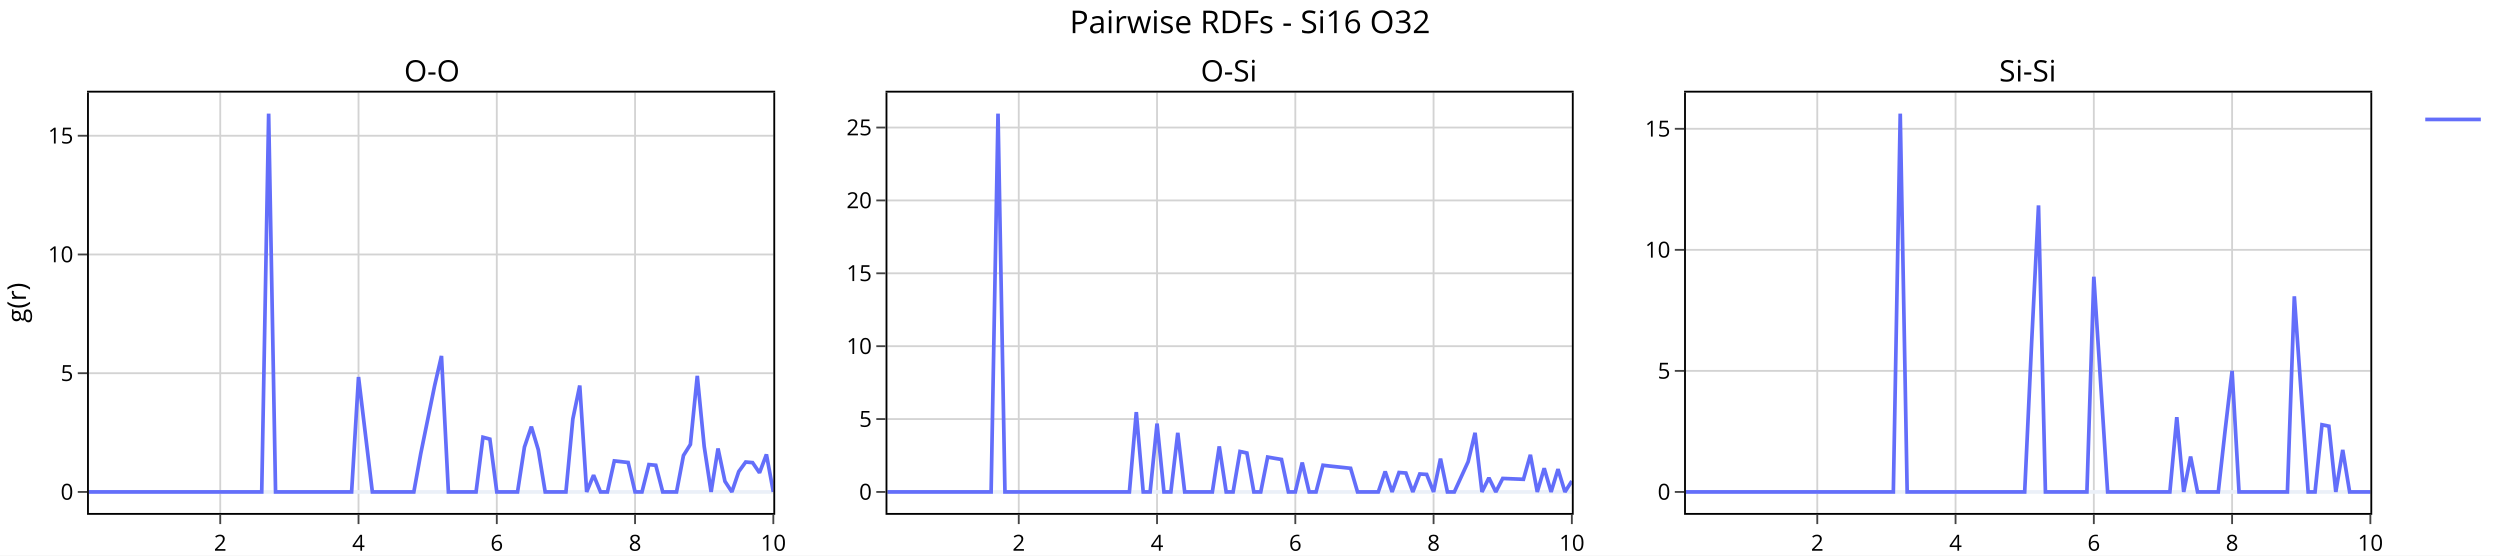
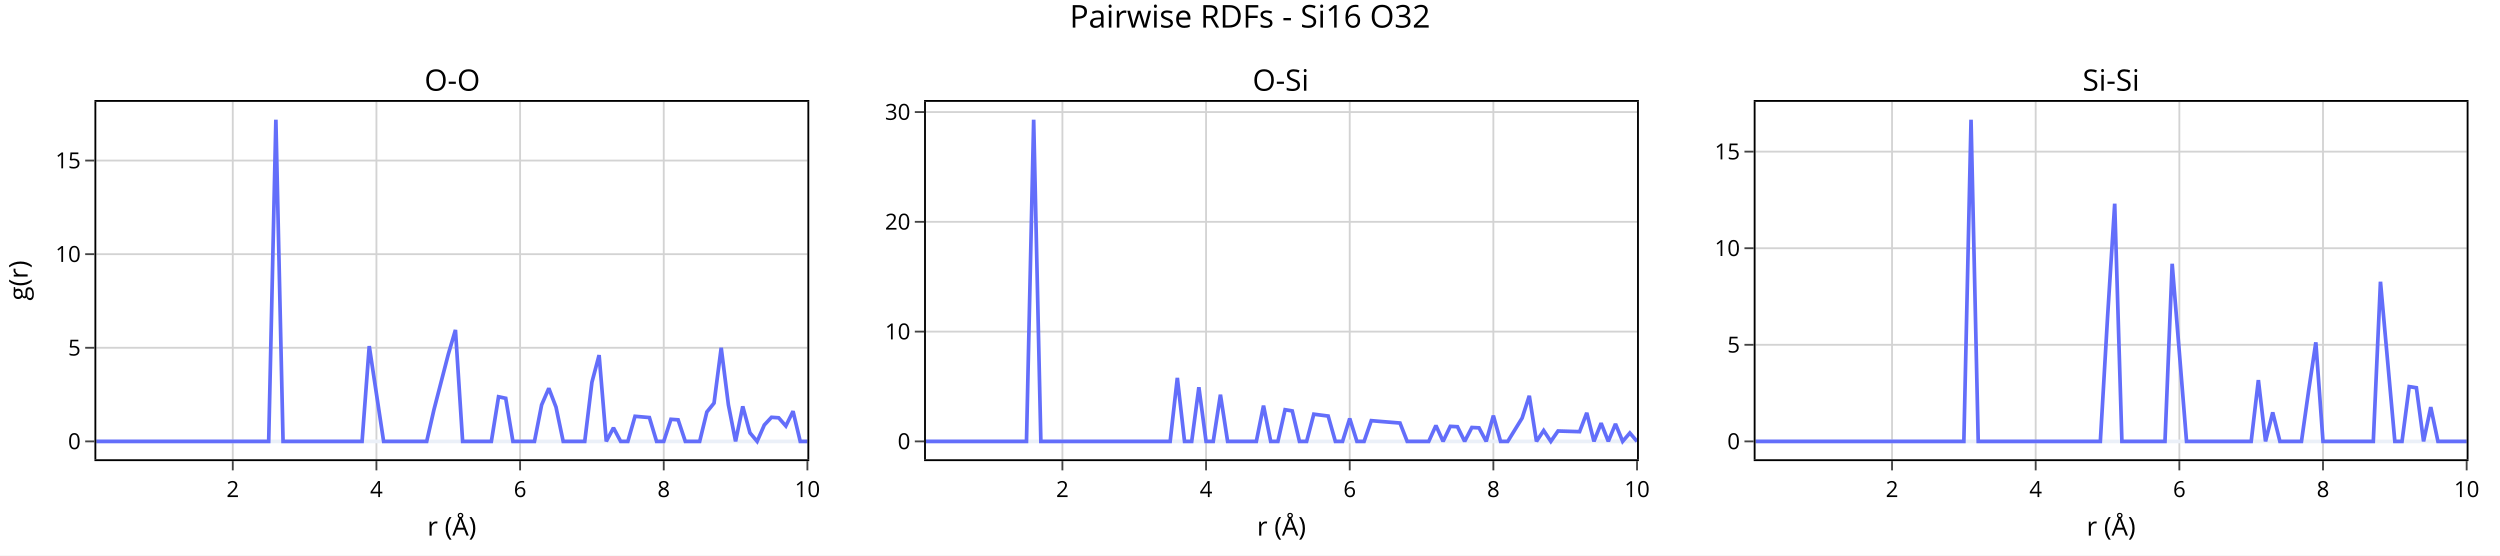
- <svg xmlns="http://www.w3.org/2000/svg" width="1350" height="300" class="main-svg">
-   <path d="M0 0h1350v300H0z" style="fill:#fff;fill-opacity:1" />
-   <defs>
-     <clipPath id="a" class="plotclip">
-       <path d="M0 0h369.6v227H0z" />
-     </clipPath>
-     <clipPath id="b" class="plotclip">
-       <path d="M0 0h369.6v227H0z" />
-     </clipPath>
-     <clipPath id="c" class="plotclip">
-       <path d="M0 0h369.6v227H0z" />
-     </clipPath>
+ <svg xmlns="http://www.w3.org/2000/svg" class="main-svg" width="1350" height="300" style="" viewBox="0 0 1350 300">
+   <rect x="0" y="0" width="1350" height="300" style="fill: rgb(255, 255, 255); fill-opacity: 1;" />
+   <defs id="defs-f9d838">
+     <g class="clips">
+       <clipPath id="clipf9d838xyplot" class="plotclip">
+         <rect width="384" height="193" />
+       </clipPath>
+       <clipPath id="clipf9d838x2y2plot" class="plotclip">
+         <rect width="384" height="193" />
+       </clipPath>
+       <clipPath id="clipf9d838x3y3plot" class="plotclip">
+         <rect width="384" height="193" />
+       </clipPath>
+       <clipPath class="axesclip" id="clipf9d838x">
+         <rect x="52" y="0" width="384" height="300" />
+       </clipPath>
+       <clipPath class="axesclip" id="clipf9d838y">
+         <rect x="0" y="55" width="1350" height="193" />
+       </clipPath>
+       <clipPath class="axesclip" id="clipf9d838xy">
+         <rect x="52" y="55" width="384" height="193" />
+       </clipPath>
+       <clipPath class="axesclip" id="clipf9d838y2">
+         <rect x="0" y="55" width="1350" height="193" />
+       </clipPath>
+       <clipPath class="axesclip" id="clipf9d838xy2">
+         <rect x="52" y="55" width="384" height="193" />
+       </clipPath>
+       <clipPath class="axesclip" id="clipf9d838y3">
+         <rect x="0" y="55" width="1350" height="193" />
+       </clipPath>
+       <clipPath class="axesclip" id="clipf9d838xy3">
+         <rect x="52" y="55" width="384" height="193" />
+       </clipPath>
+       <clipPath class="axesclip" id="clipf9d838x2">
+         <rect x="500" y="0" width="384" height="300" />
+       </clipPath>
+       <clipPath class="axesclip" id="clipf9d838x2y">
+         <rect x="500" y="55" width="384" height="193" />
+       </clipPath>
+       <clipPath class="axesclip" id="clipf9d838x2y2">
+         <rect x="500" y="55" width="384" height="193" />
+       </clipPath>
+       <clipPath class="axesclip" id="clipf9d838x2y3">
+         <rect x="500" y="55" width="384" height="193" />
+       </clipPath>
+       <clipPath class="axesclip" id="clipf9d838x3">
+         <rect x="948" y="0" width="384" height="300" />
+       </clipPath>
+       <clipPath class="axesclip" id="clipf9d838x3y">
+         <rect x="948" y="55" width="384" height="193" />
+       </clipPath>
+       <clipPath class="axesclip" id="clipf9d838x3y2">
+         <rect x="948" y="55" width="384" height="193" />
+       </clipPath>
+       <clipPath class="axesclip" id="clipf9d838x3y3">
+         <rect x="948" y="55" width="384" height="193" />
+       </clipPath>
+     </g>
+     <g class="gradients" />
+     <g class="patterns" />
  </defs>
+   <g class="bglayer" />
+   <g class="layer-below">
+     <g class="imagelayer" />
+     <g class="shapelayer" />
+   </g>
  <g class="cartesianlayer">
    <g class="subplot xy">
+       <g class="layer-subplot">
+         <g class="shapelayer" />
+         <g class="imagelayer" />
+       </g>
+       <g class="minor-gridlayer">
+         <g class="x" />
+         <g class="y" />
+       </g>
      <g class="gridlayer">
        <g class="x">
-           <path d="M0 50v227" class="xgrid crisp" style="stroke:#d3d3d3;stroke-opacity:1;stroke-width:1px" transform="translate(118.93)" />
-           <path d="M0 50v227" class="xgrid crisp" style="stroke:#d3d3d3;stroke-opacity:1;stroke-width:1px" transform="translate(193.6)" />
-           <path d="M0 50v227" class="xgrid crisp" style="stroke:#d3d3d3;stroke-opacity:1;stroke-width:1px" transform="translate(268.27)" />
-           <path d="M0 50v227" class="xgrid crisp" style="stroke:#d3d3d3;stroke-opacity:1;stroke-width:1px" transform="translate(342.93)" />
+           <path class="xgrid crisp" transform="translate(125.7,0)" d="M0,55v193" style="stroke: rgb(211, 211, 211); stroke-opacity: 1; stroke-width: 1px;" />
+           <path class="xgrid crisp" transform="translate(203.27,0)" d="M0,55v193" style="stroke: rgb(211, 211, 211); stroke-opacity: 1; stroke-width: 1px;" />
+           <path class="xgrid crisp" transform="translate(280.85,0)" d="M0,55v193" style="stroke: rgb(211, 211, 211); stroke-opacity: 1; stroke-width: 1px;" />
+           <path class="xgrid crisp" transform="translate(358.42,0)" d="M0,55v193" style="stroke: rgb(211, 211, 211); stroke-opacity: 1; stroke-width: 1px;" />
        </g>
        <g class="y">
-           <path d="M48 0h369.6" class="ygrid crisp" style="stroke:#d3d3d3;stroke-opacity:1;stroke-width:1px" transform="translate(0 201.53)" />
-           <path d="M48 0h369.6" class="ygrid crisp" style="stroke:#d3d3d3;stroke-opacity:1;stroke-width:1px" transform="translate(0 137.42)" />
-           <path d="M48 0h369.6" class="ygrid crisp" style="stroke:#d3d3d3;stroke-opacity:1;stroke-width:1px" transform="translate(0 73.3)" />
+           <path class="ygrid crisp" transform="translate(0,187.8)" d="M52,0h384" style="stroke: rgb(211, 211, 211); stroke-opacity: 1; stroke-width: 1px;" />
+           <path class="ygrid crisp" transform="translate(0,137.25)" d="M52,0h384" style="stroke: rgb(211, 211, 211); stroke-opacity: 1; stroke-width: 1px;" />
+           <path class="ygrid crisp" transform="translate(0,86.7)" d="M52,0h384" style="stroke: rgb(211, 211, 211); stroke-opacity: 1; stroke-width: 1px;" />
        </g>
      </g>
      <g class="zerolinelayer">
-         <path d="M48 0h369.6" class="yzl zl crisp" style="stroke:#ebf0f8;stroke-opacity:1;stroke-width:2px" transform="translate(0 265.65)" />
-       </g>
+         <path class="yzl zl crisp" transform="translate(0,238.35)" d="M52,0h384" style="stroke: rgb(235, 240, 248); stroke-opacity: 1; stroke-width: 2px;" />
+       </g>
+       <g class="layer-between">
+         <g class="shapelayer" />
+         <g class="imagelayer" />
+       </g>
+       <path class="xlines-below" />
+       <path class="ylines-below" />
+       <g class="overlines-below" />
+       <g class="xaxislayer-below" />
+       <g class="yaxislayer-below" />
+       <g class="overaxes-below" />
      <g class="overplot">
-         <g class="xy" clip-path="url(#a)" transform="translate(48 50)">
+         <g class="xy" transform="translate(52,55)" clip-path="url(#clipf9d838xyplot)">
          <g class="scatterlayer mlayer">
-             <g class="trace scatter tracead5030" style="stroke-miterlimit:2;opacity:1">
+             <g class="trace scatter trace94215c" style="stroke-miterlimit: 2; opacity: 1;">
+               <g class="fills" />
+               <g class="errorbars" />
              <g class="lines">
-                 <path d="M0 215.65h93.33l3.74-204.3 3.73 204.3h41.07l3.73-62.06 7.47 62.06h22.4l3.73-20.68 7.47-36.58 3.73-16.18 3.73 73.44h14.94l3.73-29.52 3.73 1 3.74 28.52h11.2l3.73-24.24 3.73-11.01 3.74 12.46 3.73 22.79h11.2l3.73-39.39 3.74-18.07 3.73 57.46 3.73-9.07 3.74 9.07H280l3.73-16.75 7.47.84 3.73 15.91h3.74l3.73-14.77 3.73.36 3.74 14.41h7.46l3.74-19.68 3.73-5.96 3.73-37.04 3.74 38.16 3.73 24.52 3.73-23.46 3.74 17.72 3.73 5.74 3.73-11 3.74-5.16 3.73.33 3.73 5.49 3.74-9.92 3.73 20.26" class="js-line" style="vector-effect:none;fill:none;stroke:#636efa;stroke-opacity:1;stroke-width:2px;opacity:1" />
+                 <path class="js-line" d="M0,183.35L93.09,183.35L96.97,9.65L100.85,183.35L104.73,183.35L143.52,183.35L147.39,131.88L155.15,183.35L159.03,183.35L178.42,183.35L182.3,166.36L190.06,136.38L193.94,123.16L197.82,183.35L201.7,183.35L213.33,183.35L217.21,159.26L221.09,160.08L224.97,183.35L236.61,183.35L240.48,163.63L244.36,154.68L248.24,164.82L252.12,183.35L256,183.35L263.76,183.35L267.64,151.4L271.52,136.76L275.39,183.35L279.27,176.01L283.15,183.35L287.03,183.35L290.91,169.8L298.67,170.48L302.55,183.35L306.42,183.35L310.3,171.42L314.18,171.71L318.06,183.35L325.82,183.35L329.7,167.47L333.58,162.67L337.45,132.81L341.33,163.58L345.21,183.35L349.09,164.44L352.97,178.73L356.85,183.35L360.73,174.49L364.61,170.34L368.48,170.61L372.36,175.03L376.24,167.05L380.12,183.35L384,183.35" style="vector-effect: none; fill: none; stroke: rgb(99, 110, 250); stroke-opacity: 1; stroke-width: 2px; opacity: 1;" />
              </g>
+               <g class="points" />
+               <g class="text" />
            </g>
          </g>
        </g>
      </g>
-       <path d="M47 277.5h371.6M47 49.5h371.6" class="xlines-above crisp" style="fill:none;stroke-width:1px;stroke:#000;stroke-opacity:1" />
-       <path d="M47.5 50v227M418.1 50v227" class="ylines-above crisp" style="fill:none;stroke-width:1px;stroke:#000;stroke-opacity:1" />
+       <path class="xlines-above crisp" d="M51,248.5H437M51,54.5H437" style="fill: none; stroke-width: 1px; stroke: rgb(0, 0, 0); stroke-opacity: 1;" />
+       <path class="ylines-above crisp" d="M51.5,55V248M436.5,55V248" style="fill: none; stroke-width: 1px; stroke: rgb(0, 0, 0); stroke-opacity: 1;" />
+       <g class="overlines-above" />
      <g class="xaxislayer-above">
-         <path d="M0 278v5" class="xtick ticks crisp" style="stroke:#444;stroke-opacity:1;stroke-width:1px" transform="translate(118.93)" />
-         <path d="M0 278v5" class="xtick ticks crisp" style="stroke:#444;stroke-opacity:1;stroke-width:1px" transform="translate(193.6)" />
-         <path d="M0 278v5" class="xtick ticks crisp" style="stroke:#444;stroke-opacity:1;stroke-width:1px" transform="translate(268.27)" />
-         <path d="M0 278v5" class="xtick ticks crisp" style="stroke:#444;stroke-opacity:1;stroke-width:1px" transform="translate(342.93)" />
-         <path d="M0 278v5" class="xtick ticks crisp" style="stroke:#444;stroke-opacity:1;stroke-width:1px" transform="translate(417.6)" />
-         <text y="297.4" class="xtick" style="font-family:&quot;Open Sans&quot;,verdana,arial,sans-serif;font-size:12px;fill:#000;fill-opacity:1;white-space:pre;opacity:1" text-anchor="middle" transform="translate(118.93)">2</text>
-         <text y="297.4" class="xtick" style="font-family:&quot;Open Sans&quot;,verdana,arial,sans-serif;font-size:12px;fill:#000;fill-opacity:1;white-space:pre;opacity:1" text-anchor="middle" transform="translate(193.6)">4</text>
-         <text y="297.4" class="xtick" style="font-family:&quot;Open Sans&quot;,verdana,arial,sans-serif;font-size:12px;fill:#000;fill-opacity:1;white-space:pre;opacity:1" text-anchor="middle" transform="translate(268.27)">6</text>
-         <text y="297.4" class="xtick" style="font-family:&quot;Open Sans&quot;,verdana,arial,sans-serif;font-size:12px;fill:#000;fill-opacity:1;white-space:pre;opacity:1" text-anchor="middle" transform="translate(342.93)">8</text>
-         <text y="297.4" class="xtick" style="font-family:&quot;Open Sans&quot;,verdana,arial,sans-serif;font-size:12px;fill:#000;fill-opacity:1;white-space:pre;opacity:1" text-anchor="middle" transform="translate(417.6)">10</text>
+         <path class="xtick ticks crisp" d="M0,249v5" transform="translate(125.7,0)" style="stroke: rgb(68, 68, 68); stroke-opacity: 1; stroke-width: 1px;" />
+         <path class="xtick ticks crisp" d="M0,249v5" transform="translate(203.27,0)" style="stroke: rgb(68, 68, 68); stroke-opacity: 1; stroke-width: 1px;" />
+         <path class="xtick ticks crisp" d="M0,249v5" transform="translate(280.85,0)" style="stroke: rgb(68, 68, 68); stroke-opacity: 1; stroke-width: 1px;" />
+         <path class="xtick ticks crisp" d="M0,249v5" transform="translate(358.42,0)" style="stroke: rgb(68, 68, 68); stroke-opacity: 1; stroke-width: 1px;" />
+         <path class="xtick ticks crisp" d="M0,249v5" transform="translate(436,0)" style="stroke: rgb(68, 68, 68); stroke-opacity: 1; stroke-width: 1px;" />
+         <g class="xtick">
+           <text text-anchor="middle" x="0" y="268.4" transform="translate(125.7,0)" style="font-family: 'Open Sans', verdana, arial, sans-serif; font-size: 12px; fill: rgb(0, 0, 0); fill-opacity: 1; white-space: pre; opacity: 1;">2</text>
+         </g>
+         <g class="xtick">
+           <text text-anchor="middle" x="0" y="268.4" style="font-family: 'Open Sans', verdana, arial, sans-serif; font-size: 12px; fill: rgb(0, 0, 0); fill-opacity: 1; white-space: pre; opacity: 1;" transform="translate(203.27,0)">4</text>
+         </g>
+         <g class="xtick">
+           <text text-anchor="middle" x="0" y="268.4" style="font-family: 'Open Sans', verdana, arial, sans-serif; font-size: 12px; fill: rgb(0, 0, 0); fill-opacity: 1; white-space: pre; opacity: 1;" transform="translate(280.85,0)">6</text>
+         </g>
+         <g class="xtick">
+           <text text-anchor="middle" x="0" y="268.4" style="font-family: 'Open Sans', verdana, arial, sans-serif; font-size: 12px; fill: rgb(0, 0, 0); fill-opacity: 1; white-space: pre; opacity: 1;" transform="translate(358.42,0)">8</text>
+         </g>
+         <g class="xtick">
+           <text text-anchor="middle" x="0" y="268.4" style="font-family: 'Open Sans', verdana, arial, sans-serif; font-size: 12px; fill: rgb(0, 0, 0); fill-opacity: 1; white-space: pre; opacity: 1;" transform="translate(436,0)">10</text>
+         </g>
      </g>
      <g class="yaxislayer-above">
-         <path d="M47 0h-5" class="ytick ticks crisp" style="stroke:#444;stroke-opacity:1;stroke-width:1px" transform="translate(0 265.65)" />
-         <path d="M47 0h-5" class="ytick ticks crisp" style="stroke:#444;stroke-opacity:1;stroke-width:1px" transform="translate(0 201.53)" />
-         <path d="M47 0h-5" class="ytick ticks crisp" style="stroke:#444;stroke-opacity:1;stroke-width:1px" transform="translate(0 137.42)" />
-         <path d="M47 0h-5" class="ytick ticks crisp" style="stroke:#444;stroke-opacity:1;stroke-width:1px" transform="translate(0 73.3)" />
-         <text x="39.6" y="4.2" class="ytick" style="font-family:&quot;Open Sans&quot;,verdana,arial,sans-serif;font-size:12px;fill:#000;fill-opacity:1;white-space:pre;opacity:1" text-anchor="end" transform="translate(0 265.65)">0</text>
-         <text x="39.6" y="4.2" class="ytick" style="font-family:&quot;Open Sans&quot;,verdana,arial,sans-serif;font-size:12px;fill:#000;fill-opacity:1;white-space:pre;opacity:1" text-anchor="end" transform="translate(0 201.53)">5</text>
-         <text x="39.6" y="4.2" class="ytick" style="font-family:&quot;Open Sans&quot;,verdana,arial,sans-serif;font-size:12px;fill:#000;fill-opacity:1;white-space:pre;opacity:1" text-anchor="end" transform="translate(0 137.42)">10</text>
-         <text x="39.6" y="4.2" class="ytick" style="font-family:&quot;Open Sans&quot;,verdana,arial,sans-serif;font-size:12px;fill:#000;fill-opacity:1;white-space:pre;opacity:1" text-anchor="end" transform="translate(0 73.3)">15</text>
-       </g>
+         <path class="ytick ticks crisp" d="M51,0h-5" transform="translate(0,238.35)" style="stroke: rgb(68, 68, 68); stroke-opacity: 1; stroke-width: 1px;" />
+         <path class="ytick ticks crisp" d="M51,0h-5" transform="translate(0,187.8)" style="stroke: rgb(68, 68, 68); stroke-opacity: 1; stroke-width: 1px;" />
+         <path class="ytick ticks crisp" d="M51,0h-5" transform="translate(0,137.25)" style="stroke: rgb(68, 68, 68); stroke-opacity: 1; stroke-width: 1px;" />
+         <path class="ytick ticks crisp" d="M51,0h-5" transform="translate(0,86.7)" style="stroke: rgb(68, 68, 68); stroke-opacity: 1; stroke-width: 1px;" />
+         <g class="ytick">
+           <text text-anchor="end" x="43.6" y="4.2" transform="translate(0,238.35)" style="font-family: 'Open Sans', verdana, arial, sans-serif; font-size: 12px; fill: rgb(0, 0, 0); fill-opacity: 1; white-space: pre; opacity: 1;">0</text>
+         </g>
+         <g class="ytick">
+           <text text-anchor="end" x="43.6" y="4.2" style="font-family: 'Open Sans', verdana, arial, sans-serif; font-size: 12px; fill: rgb(0, 0, 0); fill-opacity: 1; white-space: pre; opacity: 1;" transform="translate(0,187.8)">5</text>
+         </g>
+         <g class="ytick">
+           <text text-anchor="end" x="43.6" y="4.2" style="font-family: 'Open Sans', verdana, arial, sans-serif; font-size: 12px; fill: rgb(0, 0, 0); fill-opacity: 1; white-space: pre; opacity: 1;" transform="translate(0,137.25)">10</text>
+         </g>
+         <g class="ytick">
+           <text text-anchor="end" x="43.6" y="4.2" style="font-family: 'Open Sans', verdana, arial, sans-serif; font-size: 12px; fill: rgb(0, 0, 0); fill-opacity: 1; white-space: pre; opacity: 1;" transform="translate(0,86.7)">15</text>
+         </g>
+       </g>
+       <g class="overaxes-above" />
    </g>
    <g class="subplot x2y2">
+       <g class="layer-subplot">
+         <g class="shapelayer" />
+         <g class="imagelayer" />
+       </g>
+       <g class="minor-gridlayer">
+         <g class="x2" />
+         <g class="y2" />
+       </g>
      <g class="gridlayer">
        <g class="x2">
-           <path d="M0 50v227" class="x2grid crisp" style="stroke:#d3d3d3;stroke-opacity:1;stroke-width:1px" transform="translate(550.13)" />
-           <path d="M0 50v227" class="x2grid crisp" style="stroke:#d3d3d3;stroke-opacity:1;stroke-width:1px" transform="translate(624.8)" />
-           <path d="M0 50v227" class="x2grid crisp" style="stroke:#d3d3d3;stroke-opacity:1;stroke-width:1px" transform="translate(699.47)" />
-           <path d="M0 50v227" class="x2grid crisp" style="stroke:#d3d3d3;stroke-opacity:1;stroke-width:1px" transform="translate(774.13)" />
+           <path class="x2grid crisp" transform="translate(573.7,0)" d="M0,55v193" style="stroke: rgb(211, 211, 211); stroke-opacity: 1; stroke-width: 1px;" />
+           <path class="x2grid crisp" transform="translate(651.27,0)" d="M0,55v193" style="stroke: rgb(211, 211, 211); stroke-opacity: 1; stroke-width: 1px;" />
+           <path class="x2grid crisp" transform="translate(728.85,0)" d="M0,55v193" style="stroke: rgb(211, 211, 211); stroke-opacity: 1; stroke-width: 1px;" />
+           <path class="x2grid crisp" transform="translate(806.42,0)" d="M0,55v193" style="stroke: rgb(211, 211, 211); stroke-opacity: 1; stroke-width: 1px;" />
        </g>
        <g class="y2">
-           <path d="M479.2 0h369.6" class="y2grid crisp" style="stroke:#d3d3d3;stroke-opacity:1;stroke-width:1px" transform="translate(0 226.29)" />
-           <path d="M479.2 0h369.6" class="y2grid crisp" style="stroke:#d3d3d3;stroke-opacity:1;stroke-width:1px" transform="translate(0 186.94)" />
-           <path d="M479.2 0h369.6" class="y2grid crisp" style="stroke:#d3d3d3;stroke-opacity:1;stroke-width:1px" transform="translate(0 147.58)" />
-           <path d="M479.2 0h369.6" class="y2grid crisp" style="stroke:#d3d3d3;stroke-opacity:1;stroke-width:1px" transform="translate(0 108.23)" />
-           <path d="M479.2 0h369.6" class="y2grid crisp" style="stroke:#d3d3d3;stroke-opacity:1;stroke-width:1px" transform="translate(0 68.87)" />
+           <path class="y2grid crisp" transform="translate(0,179.07)" d="M500,0h384" style="stroke: rgb(211, 211, 211); stroke-opacity: 1; stroke-width: 1px;" />
+           <path class="y2grid crisp" transform="translate(0,119.79)" d="M500,0h384" style="stroke: rgb(211, 211, 211); stroke-opacity: 1; stroke-width: 1px;" />
+           <path class="y2grid crisp" transform="translate(0,60.51)" d="M500,0h384" style="stroke: rgb(211, 211, 211); stroke-opacity: 1; stroke-width: 1px;" />
        </g>
      </g>
      <g class="zerolinelayer">
-         <path d="M479.2 0h369.6" class="y2zl zl crisp" style="stroke:#ebf0f8;stroke-opacity:1;stroke-width:2px" transform="translate(0 265.65)" />
-       </g>
+         <path class="y2zl zl crisp" transform="translate(0,238.35)" d="M500,0h384" style="stroke: rgb(235, 240, 248); stroke-opacity: 1; stroke-width: 2px;" />
+       </g>
+       <g class="layer-between">
+         <g class="shapelayer" />
+         <g class="imagelayer" />
+       </g>
+       <path class="xlines-below" />
+       <path class="ylines-below" />
+       <g class="overlines-below" />
+       <g class="xaxislayer-below" />
+       <g class="yaxislayer-below" />
+       <g class="overaxes-below" />
      <g class="overplot">
-         <g class="x2y2" clip-path="url(#b)" transform="translate(479.2 50)">
+         <g class="x2y2" transform="translate(500,55)" clip-path="url(#clipf9d838x2y2plot)">
          <g class="scatterlayer mlayer">
-             <g class="trace scatter tracefb3d06" style="stroke-miterlimit:2;opacity:1">
+             <g class="trace scatter tracea31ce0" style="stroke-miterlimit: 2; opacity: 1;">
+               <g class="fills" />
+               <g class="errorbars" />
              <g class="lines">
-                 <path d="M0 215.65h56l3.73-204.3 3.74 204.3h67.2l3.73-43.13 3.73 43.13h3.74l3.73-36.9 3.73 36.9h3.74l3.73-31.93 3.73 31.93h14.94l3.73-24.59 3.73 24.59h3.74l3.73-21.84 3.73.82 3.74 21.02h3.73l3.73-18.83 3.74.66 3.73.62 3.73 17.55h3.74l3.73-15.87 3.73 15.87h3.74l3.73-14.41 3.73.44 11.2 1.2 3.74 12.77h11.2l3.73-11.08 3.73 11.08 3.74-10.5 3.73.28 3.73 10.22 3.74-9.7 3.73.24 3.73 9.46 3.74-18 3.73 18h3.73l7.47-16.34 3.73-15.59 3.74 31.93 3.73-7.62 3.73 7.62 3.74-7.29 11.2.46 3.73-13.22 3.73 20.05 3.74-12.81 3.73 12.81 3.73-12.3 3.74 12.3 3.73-5.9" class="js-line" style="vector-effect:none;fill:none;stroke:#636efa;stroke-opacity:1;stroke-width:2px;opacity:1" />
+                 <path class="js-line" d="M0,183.35L54.3,183.35L58.18,9.65L62.06,183.35L65.94,183.35L131.88,183.35L135.76,149.04L139.64,183.35L143.52,183.35L147.39,154.11L151.27,183.35L155.15,183.35L159.03,158.14L162.91,183.35L166.79,183.35L178.42,183.35L182.3,164.05L186.18,183.35L190.06,183.35L193.94,166.25L197.82,166.91L201.7,183.35L205.58,183.35L209.45,168.65L213.33,169.17L217.21,169.66L221.09,183.35L224.97,183.35L228.85,171L232.73,183.35L236.61,183.35L240.48,172.15L244.36,172.49L256,173.44L259.88,183.35L271.52,183.35L275.39,174.77L279.27,183.35L283.15,175.23L287.03,175.44L290.91,183.35L294.79,175.85L298.67,176.04L302.55,183.35L306.42,169.45L310.3,183.35L314.18,183.35L321.94,170.75L325.82,158.73L329.7,183.35L333.58,177.48L337.45,183.35L341.33,177.74L352.97,178.1L356.85,167.93L360.73,183.35L364.61,173.5L368.48,183.35L372.36,173.9L376.24,183.35L380.12,178.81L384,183.35" style="vector-effect: none; fill: none; stroke: rgb(99, 110, 250); stroke-opacity: 1; stroke-width: 2px; opacity: 1;" />
              </g>
+               <g class="points" />
+               <g class="text" />
            </g>
          </g>
        </g>
      </g>
-       <path d="M478.2 277.5h371.6m-371.6-228h371.6" class="xlines-above crisp" style="fill:none;stroke-width:1px;stroke:#000;stroke-opacity:1" />
-       <path d="M478.7 50v227M849.3 50v227" class="ylines-above crisp" style="fill:none;stroke-width:1px;stroke:#000;stroke-opacity:1" />
+       <path class="xlines-above crisp" d="M499,248.5H885M499,54.5H885" style="fill: none; stroke-width: 1px; stroke: rgb(0, 0, 0); stroke-opacity: 1;" />
+       <path class="ylines-above crisp" d="M499.5,55V248M884.5,55V248" style="fill: none; stroke-width: 1px; stroke: rgb(0, 0, 0); stroke-opacity: 1;" />
+       <g class="overlines-above" />
      <g class="xaxislayer-above">
-         <path d="M0 278v5" class="x2tick ticks crisp" style="stroke:#444;stroke-opacity:1;stroke-width:1px" transform="translate(550.13)" />
-         <path d="M0 278v5" class="x2tick ticks crisp" style="stroke:#444;stroke-opacity:1;stroke-width:1px" transform="translate(624.8)" />
-         <path d="M0 278v5" class="x2tick ticks crisp" style="stroke:#444;stroke-opacity:1;stroke-width:1px" transform="translate(699.47)" />
-         <path d="M0 278v5" class="x2tick ticks crisp" style="stroke:#444;stroke-opacity:1;stroke-width:1px" transform="translate(774.13)" />
-         <path d="M0 278v5" class="x2tick ticks crisp" style="stroke:#444;stroke-opacity:1;stroke-width:1px" transform="translate(848.8)" />
-         <text y="297.4" class="x2tick" style="font-family:&quot;Open Sans&quot;,verdana,arial,sans-serif;font-size:12px;fill:#000;fill-opacity:1;white-space:pre;opacity:1" text-anchor="middle" transform="translate(550.13)">2</text>
-         <text y="297.4" class="x2tick" style="font-family:&quot;Open Sans&quot;,verdana,arial,sans-serif;font-size:12px;fill:#000;fill-opacity:1;white-space:pre;opacity:1" text-anchor="middle" transform="translate(624.8)">4</text>
-         <text y="297.4" class="x2tick" style="font-family:&quot;Open Sans&quot;,verdana,arial,sans-serif;font-size:12px;fill:#000;fill-opacity:1;white-space:pre;opacity:1" text-anchor="middle" transform="translate(699.47)">6</text>
-         <text y="297.4" class="x2tick" style="font-family:&quot;Open Sans&quot;,verdana,arial,sans-serif;font-size:12px;fill:#000;fill-opacity:1;white-space:pre;opacity:1" text-anchor="middle" transform="translate(774.13)">8</text>
-         <text y="297.4" class="x2tick" style="font-family:&quot;Open Sans&quot;,verdana,arial,sans-serif;font-size:12px;fill:#000;fill-opacity:1;white-space:pre;opacity:1" text-anchor="middle" transform="translate(848.8)">10</text>
+         <path class="x2tick ticks crisp" d="M0,249v5" transform="translate(573.7,0)" style="stroke: rgb(68, 68, 68); stroke-opacity: 1; stroke-width: 1px;" />
+         <path class="x2tick ticks crisp" d="M0,249v5" transform="translate(651.27,0)" style="stroke: rgb(68, 68, 68); stroke-opacity: 1; stroke-width: 1px;" />
+         <path class="x2tick ticks crisp" d="M0,249v5" transform="translate(728.85,0)" style="stroke: rgb(68, 68, 68); stroke-opacity: 1; stroke-width: 1px;" />
+         <path class="x2tick ticks crisp" d="M0,249v5" transform="translate(806.42,0)" style="stroke: rgb(68, 68, 68); stroke-opacity: 1; stroke-width: 1px;" />
+         <path class="x2tick ticks crisp" d="M0,249v5" transform="translate(884,0)" style="stroke: rgb(68, 68, 68); stroke-opacity: 1; stroke-width: 1px;" />
+         <g class="x2tick">
+           <text text-anchor="middle" x="0" y="268.4" transform="translate(573.7,0)" style="font-family: 'Open Sans', verdana, arial, sans-serif; font-size: 12px; fill: rgb(0, 0, 0); fill-opacity: 1; white-space: pre; opacity: 1;">2</text>
+         </g>
+         <g class="x2tick">
+           <text text-anchor="middle" x="0" y="268.4" style="font-family: 'Open Sans', verdana, arial, sans-serif; font-size: 12px; fill: rgb(0, 0, 0); fill-opacity: 1; white-space: pre; opacity: 1;" transform="translate(651.27,0)">4</text>
+         </g>
+         <g class="x2tick">
+           <text text-anchor="middle" x="0" y="268.4" style="font-family: 'Open Sans', verdana, arial, sans-serif; font-size: 12px; fill: rgb(0, 0, 0); fill-opacity: 1; white-space: pre; opacity: 1;" transform="translate(728.85,0)">6</text>
+         </g>
+         <g class="x2tick">
+           <text text-anchor="middle" x="0" y="268.4" style="font-family: 'Open Sans', verdana, arial, sans-serif; font-size: 12px; fill: rgb(0, 0, 0); fill-opacity: 1; white-space: pre; opacity: 1;" transform="translate(806.42,0)">8</text>
+         </g>
+         <g class="x2tick">
+           <text text-anchor="middle" x="0" y="268.4" style="font-family: 'Open Sans', verdana, arial, sans-serif; font-size: 12px; fill: rgb(0, 0, 0); fill-opacity: 1; white-space: pre; opacity: 1;" transform="translate(884,0)">10</text>
+         </g>
      </g>
      <g class="yaxislayer-above">
-         <path d="M478.2 0h-5" class="y2tick ticks crisp" style="stroke:#444;stroke-opacity:1;stroke-width:1px" transform="translate(0 265.65)" />
-         <path d="M478.2 0h-5" class="y2tick ticks crisp" style="stroke:#444;stroke-opacity:1;stroke-width:1px" transform="translate(0 226.29)" />
-         <path d="M478.2 0h-5" class="y2tick ticks crisp" style="stroke:#444;stroke-opacity:1;stroke-width:1px" transform="translate(0 186.94)" />
-         <path d="M478.2 0h-5" class="y2tick ticks crisp" style="stroke:#444;stroke-opacity:1;stroke-width:1px" transform="translate(0 147.58)" />
-         <path d="M478.2 0h-5" class="y2tick ticks crisp" style="stroke:#444;stroke-opacity:1;stroke-width:1px" transform="translate(0 108.23)" />
-         <path d="M478.2 0h-5" class="y2tick ticks crisp" style="stroke:#444;stroke-opacity:1;stroke-width:1px" transform="translate(0 68.87)" />
-         <text x="470.8" y="4.2" class="y2tick" style="font-family:&quot;Open Sans&quot;,verdana,arial,sans-serif;font-size:12px;fill:#000;fill-opacity:1;white-space:pre;opacity:1" text-anchor="end" transform="translate(0 265.65)">0</text>
-         <text x="470.8" y="4.2" class="y2tick" style="font-family:&quot;Open Sans&quot;,verdana,arial,sans-serif;font-size:12px;fill:#000;fill-opacity:1;white-space:pre;opacity:1" text-anchor="end" transform="translate(0 226.29)">5</text>
-         <text x="470.8" y="4.2" class="y2tick" style="font-family:&quot;Open Sans&quot;,verdana,arial,sans-serif;font-size:12px;fill:#000;fill-opacity:1;white-space:pre;opacity:1" text-anchor="end" transform="translate(0 186.94)">10</text>
-         <text x="470.8" y="4.2" class="y2tick" style="font-family:&quot;Open Sans&quot;,verdana,arial,sans-serif;font-size:12px;fill:#000;fill-opacity:1;white-space:pre;opacity:1" text-anchor="end" transform="translate(0 147.58)">15</text>
-         <text x="470.8" y="4.2" class="y2tick" style="font-family:&quot;Open Sans&quot;,verdana,arial,sans-serif;font-size:12px;fill:#000;fill-opacity:1;white-space:pre;opacity:1" text-anchor="end" transform="translate(0 108.23)">20</text>
-         <text x="470.8" y="4.2" class="y2tick" style="font-family:&quot;Open Sans&quot;,verdana,arial,sans-serif;font-size:12px;fill:#000;fill-opacity:1;white-space:pre;opacity:1" text-anchor="end" transform="translate(0 68.87)">25</text>
-       </g>
+         <path class="y2tick ticks crisp" d="M499,0h-5" transform="translate(0,238.35)" style="stroke: rgb(68, 68, 68); stroke-opacity: 1; stroke-width: 1px;" />
+         <path class="y2tick ticks crisp" d="M499,0h-5" transform="translate(0,179.07)" style="stroke: rgb(68, 68, 68); stroke-opacity: 1; stroke-width: 1px;" />
+         <path class="y2tick ticks crisp" d="M499,0h-5" transform="translate(0,119.79)" style="stroke: rgb(68, 68, 68); stroke-opacity: 1; stroke-width: 1px;" />
+         <path class="y2tick ticks crisp" d="M499,0h-5" transform="translate(0,60.51)" style="stroke: rgb(68, 68, 68); stroke-opacity: 1; stroke-width: 1px;" />
+         <g class="y2tick">
+           <text text-anchor="end" x="491.6" y="4.2" transform="translate(0,238.35)" style="font-family: 'Open Sans', verdana, arial, sans-serif; font-size: 12px; fill: rgb(0, 0, 0); fill-opacity: 1; white-space: pre; opacity: 1;">0</text>
+         </g>
+         <g class="y2tick">
+           <text text-anchor="end" x="491.6" y="4.2" style="font-family: 'Open Sans', verdana, arial, sans-serif; font-size: 12px; fill: rgb(0, 0, 0); fill-opacity: 1; white-space: pre; opacity: 1;" transform="translate(0,179.07)">10</text>
+         </g>
+         <g class="y2tick">
+           <text text-anchor="end" x="491.6" y="4.2" style="font-family: 'Open Sans', verdana, arial, sans-serif; font-size: 12px; fill: rgb(0, 0, 0); fill-opacity: 1; white-space: pre; opacity: 1;" transform="translate(0,119.79)">20</text>
+         </g>
+         <g class="y2tick">
+           <text text-anchor="end" x="491.6" y="4.2" style="font-family: 'Open Sans', verdana, arial, sans-serif; font-size: 12px; fill: rgb(0, 0, 0); fill-opacity: 1; white-space: pre; opacity: 1;" transform="translate(0,60.51)">30</text>
+         </g>
+       </g>
+       <g class="overaxes-above" />
    </g>
    <g class="subplot x3y3">
+       <g class="layer-subplot">
+         <g class="shapelayer" />
+         <g class="imagelayer" />
+       </g>
+       <g class="minor-gridlayer">
+         <g class="x3" />
+         <g class="y3" />
+       </g>
      <g class="gridlayer">
        <g class="x3">
-           <path d="M0 50v227" class="x3grid crisp" style="stroke:#d3d3d3;stroke-opacity:1;stroke-width:1px" transform="translate(981.33)" />
-           <path d="M0 50v227" class="x3grid crisp" style="stroke:#d3d3d3;stroke-opacity:1;stroke-width:1px" transform="translate(1056)" />
-           <path d="M0 50v227" class="x3grid crisp" style="stroke:#d3d3d3;stroke-opacity:1;stroke-width:1px" transform="translate(1130.67)" />
-           <path d="M0 50v227" class="x3grid crisp" style="stroke:#d3d3d3;stroke-opacity:1;stroke-width:1px" transform="translate(1205.33)" />
+           <path class="x3grid crisp" transform="translate(1021.7,0)" d="M0,55v193" style="stroke: rgb(211, 211, 211); stroke-opacity: 1; stroke-width: 1px;" />
+           <path class="x3grid crisp" transform="translate(1099.27,0)" d="M0,55v193" style="stroke: rgb(211, 211, 211); stroke-opacity: 1; stroke-width: 1px;" />
+           <path class="x3grid crisp" transform="translate(1176.85,0)" d="M0,55v193" style="stroke: rgb(211, 211, 211); stroke-opacity: 1; stroke-width: 1px;" />
+           <path class="x3grid crisp" transform="translate(1254.42,0)" d="M0,55v193" style="stroke: rgb(211, 211, 211); stroke-opacity: 1; stroke-width: 1px;" />
        </g>
        <g class="y3">
-           <path d="M910.4 0H1280" class="y3grid crisp" style="stroke:#d3d3d3;stroke-opacity:1;stroke-width:1px" transform="translate(0 200.28)" />
-           <path d="M910.4 0H1280" class="y3grid crisp" style="stroke:#d3d3d3;stroke-opacity:1;stroke-width:1px" transform="translate(0 134.92)" />
-           <path d="M910.4 0H1280" class="y3grid crisp" style="stroke:#d3d3d3;stroke-opacity:1;stroke-width:1px" transform="translate(0 69.55)" />
+           <path class="y3grid crisp" transform="translate(0,186.19)" d="M948,0h384" style="stroke: rgb(211, 211, 211); stroke-opacity: 1; stroke-width: 1px;" />
+           <path class="y3grid crisp" transform="translate(0,134.04)" d="M948,0h384" style="stroke: rgb(211, 211, 211); stroke-opacity: 1; stroke-width: 1px;" />
+           <path class="y3grid crisp" transform="translate(0,81.88)" d="M948,0h384" style="stroke: rgb(211, 211, 211); stroke-opacity: 1; stroke-width: 1px;" />
        </g>
      </g>
      <g class="zerolinelayer">
-         <path d="M910.4 0H1280" class="y3zl zl crisp" style="stroke:#ebf0f8;stroke-opacity:1;stroke-width:2px" transform="translate(0 265.65)" />
-       </g>
+         <path class="y3zl zl crisp" transform="translate(0,238.35)" d="M948,0h384" style="stroke: rgb(235, 240, 248); stroke-opacity: 1; stroke-width: 2px;" />
+       </g>
+       <g class="layer-between">
+         <g class="shapelayer" />
+         <g class="imagelayer" />
+       </g>
+       <path class="xlines-below" />
+       <path class="ylines-below" />
+       <g class="overlines-below" />
+       <g class="xaxislayer-below" />
+       <g class="yaxislayer-below" />
+       <g class="overaxes-below" />
      <g class="overplot">
-         <g class="x3y3" clip-path="url(#c)" transform="translate(910.4 50)">
+         <g class="x3y3" transform="translate(948,55)" clip-path="url(#clipf9d838x3y3plot)">
          <g class="scatterlayer mlayer">
-             <g class="trace scatter tracef5947e" style="stroke-miterlimit:2;opacity:1">
+             <g class="trace scatter trace8774a6" style="stroke-miterlimit: 2; opacity: 1;">
+               <g class="fills" />
+               <g class="errorbars" />
              <g class="lines">
-                 <path d="M0 215.65h112l3.73-204.3 3.74 204.3h63.46l3.74-80.43 3.73-74.31 3.73 154.74h22.4l3.74-116.22 7.46 116.22h33.6l3.74-40.36 3.73 40.36 3.73-19.1 3.74 19.1h11.2l3.73-33.52 3.73-31.86 3.74 65.38h26.13l3.73-105.64L336 215.65h3.73l3.74-36.28 3.73.77 3.73 35.51 3.74-22.7 3.73 22.7h11.2" class="js-line" style="vector-effect:none;fill:none;stroke:#636efa;stroke-opacity:1;stroke-width:2px;opacity:1" />
+                 <path class="js-line" d="M0,183.35L112.48,183.35L116.36,9.65L120.24,183.35L124.12,183.35L186.18,183.35L190.06,116.58L193.94,54.99L197.82,183.35L221.09,183.35L224.97,87.44L232.73,183.35L236.61,183.35L267.64,183.35L271.52,150.24L275.39,183.35L279.27,167.69L283.15,183.35L287.03,183.35L294.79,183.35L298.67,155.91L302.55,129.86L306.42,183.35L333.58,183.35L337.45,97.13L345.21,183.35L349.09,183.35L352.97,153.77L356.85,154.4L360.73,183.35L364.61,164.85L368.48,183.35L372.36,183.35L384,183.35" style="vector-effect: none; fill: none; stroke: rgb(99, 110, 250); stroke-opacity: 1; stroke-width: 2px; opacity: 1;" />
              </g>
+               <g class="points" />
+               <g class="text" />
            </g>
          </g>
        </g>
      </g>
-       <path d="M909.4 277.5H1281m-371.6-228H1281" class="xlines-above crisp" style="fill:none;stroke-width:1px;stroke:#000;stroke-opacity:1" />
-       <path d="M909.9 50v227m370.6-227v227" class="ylines-above crisp" style="fill:none;stroke-width:1px;stroke:#000;stroke-opacity:1" />
+       <path class="xlines-above crisp" d="M947,248.5H1333M947,54.5H1333" style="fill: none; stroke-width: 1px; stroke: rgb(0, 0, 0); stroke-opacity: 1;" />
+       <path class="ylines-above crisp" d="M947.5,55V248M1332.5,55V248" style="fill: none; stroke-width: 1px; stroke: rgb(0, 0, 0); stroke-opacity: 1;" />
+       <g class="overlines-above" />
      <g class="xaxislayer-above">
-         <path d="M0 278v5" class="x3tick ticks crisp" style="stroke:#444;stroke-opacity:1;stroke-width:1px" transform="translate(981.33)" />
-         <path d="M0 278v5" class="x3tick ticks crisp" style="stroke:#444;stroke-opacity:1;stroke-width:1px" transform="translate(1056)" />
-         <path d="M0 278v5" class="x3tick ticks crisp" style="stroke:#444;stroke-opacity:1;stroke-width:1px" transform="translate(1130.67)" />
-         <path d="M0 278v5" class="x3tick ticks crisp" style="stroke:#444;stroke-opacity:1;stroke-width:1px" transform="translate(1205.33)" />
-         <path d="M0 278v5" class="x3tick ticks crisp" style="stroke:#444;stroke-opacity:1;stroke-width:1px" transform="translate(1280)" />
-         <text y="297.4" class="x3tick" style="font-family:&quot;Open Sans&quot;,verdana,arial,sans-serif;font-size:12px;fill:#000;fill-opacity:1;white-space:pre;opacity:1" text-anchor="middle" transform="translate(981.33)">2</text>
-         <text y="297.4" class="x3tick" style="font-family:&quot;Open Sans&quot;,verdana,arial,sans-serif;font-size:12px;fill:#000;fill-opacity:1;white-space:pre;opacity:1" text-anchor="middle" transform="translate(1056)">4</text>
-         <text y="297.4" class="x3tick" style="font-family:&quot;Open Sans&quot;,verdana,arial,sans-serif;font-size:12px;fill:#000;fill-opacity:1;white-space:pre;opacity:1" text-anchor="middle" transform="translate(1130.67)">6</text>
-         <text y="297.4" class="x3tick" style="font-family:&quot;Open Sans&quot;,verdana,arial,sans-serif;font-size:12px;fill:#000;fill-opacity:1;white-space:pre;opacity:1" text-anchor="middle" transform="translate(1205.33)">8</text>
-         <text y="297.4" class="x3tick" style="font-family:&quot;Open Sans&quot;,verdana,arial,sans-serif;font-size:12px;fill:#000;fill-opacity:1;white-space:pre;opacity:1" text-anchor="middle" transform="translate(1280)">10</text>
+         <path class="x3tick ticks crisp" d="M0,249v5" transform="translate(1021.7,0)" style="stroke: rgb(68, 68, 68); stroke-opacity: 1; stroke-width: 1px;" />
+         <path class="x3tick ticks crisp" d="M0,249v5" transform="translate(1099.27,0)" style="stroke: rgb(68, 68, 68); stroke-opacity: 1; stroke-width: 1px;" />
+         <path class="x3tick ticks crisp" d="M0,249v5" transform="translate(1176.85,0)" style="stroke: rgb(68, 68, 68); stroke-opacity: 1; stroke-width: 1px;" />
+         <path class="x3tick ticks crisp" d="M0,249v5" transform="translate(1254.42,0)" style="stroke: rgb(68, 68, 68); stroke-opacity: 1; stroke-width: 1px;" />
+         <path class="x3tick ticks crisp" d="M0,249v5" transform="translate(1332,0)" style="stroke: rgb(68, 68, 68); stroke-opacity: 1; stroke-width: 1px;" />
+         <g class="x3tick">
+           <text text-anchor="middle" x="0" y="268.4" transform="translate(1021.7,0)" style="font-family: 'Open Sans', verdana, arial, sans-serif; font-size: 12px; fill: rgb(0, 0, 0); fill-opacity: 1; white-space: pre; opacity: 1;">2</text>
+         </g>
+         <g class="x3tick">
+           <text text-anchor="middle" x="0" y="268.4" style="font-family: 'Open Sans', verdana, arial, sans-serif; font-size: 12px; fill: rgb(0, 0, 0); fill-opacity: 1; white-space: pre; opacity: 1;" transform="translate(1099.27,0)">4</text>
+         </g>
+         <g class="x3tick">
+           <text text-anchor="middle" x="0" y="268.4" style="font-family: 'Open Sans', verdana, arial, sans-serif; font-size: 12px; fill: rgb(0, 0, 0); fill-opacity: 1; white-space: pre; opacity: 1;" transform="translate(1176.85,0)">6</text>
+         </g>
+         <g class="x3tick">
+           <text text-anchor="middle" x="0" y="268.4" style="font-family: 'Open Sans', verdana, arial, sans-serif; font-size: 12px; fill: rgb(0, 0, 0); fill-opacity: 1; white-space: pre; opacity: 1;" transform="translate(1254.42,0)">8</text>
+         </g>
+         <g class="x3tick">
+           <text text-anchor="middle" x="0" y="268.4" style="font-family: 'Open Sans', verdana, arial, sans-serif; font-size: 12px; fill: rgb(0, 0, 0); fill-opacity: 1; white-space: pre; opacity: 1;" transform="translate(1332,0)">10</text>
+         </g>
      </g>
      <g class="yaxislayer-above">
-         <path d="M909.4 0h-5" class="y3tick ticks crisp" style="stroke:#444;stroke-opacity:1;stroke-width:1px" transform="translate(0 265.65)" />
-         <path d="M909.4 0h-5" class="y3tick ticks crisp" style="stroke:#444;stroke-opacity:1;stroke-width:1px" transform="translate(0 200.28)" />
-         <path d="M909.4 0h-5" class="y3tick ticks crisp" style="stroke:#444;stroke-opacity:1;stroke-width:1px" transform="translate(0 134.92)" />
-         <path d="M909.4 0h-5" class="y3tick ticks crisp" style="stroke:#444;stroke-opacity:1;stroke-width:1px" transform="translate(0 69.55)" />
-         <text x="902" y="4.2" class="y3tick" style="font-family:&quot;Open Sans&quot;,verdana,arial,sans-serif;font-size:12px;fill:#000;fill-opacity:1;white-space:pre;opacity:1" text-anchor="end" transform="translate(0 265.65)">0</text>
-         <text x="902" y="4.2" class="y3tick" style="font-family:&quot;Open Sans&quot;,verdana,arial,sans-serif;font-size:12px;fill:#000;fill-opacity:1;white-space:pre;opacity:1" text-anchor="end" transform="translate(0 200.28)">5</text>
-         <text x="902" y="4.2" class="y3tick" style="font-family:&quot;Open Sans&quot;,verdana,arial,sans-serif;font-size:12px;fill:#000;fill-opacity:1;white-space:pre;opacity:1" text-anchor="end" transform="translate(0 134.92)">10</text>
-         <text x="902" y="4.2" class="y3tick" style="font-family:&quot;Open Sans&quot;,verdana,arial,sans-serif;font-size:12px;fill:#000;fill-opacity:1;white-space:pre;opacity:1" text-anchor="end" transform="translate(0 69.55)">15</text>
-       </g>
+         <path class="y3tick ticks crisp" d="M947,0h-5" transform="translate(0,238.35)" style="stroke: rgb(68, 68, 68); stroke-opacity: 1; stroke-width: 1px;" />
+         <path class="y3tick ticks crisp" d="M947,0h-5" transform="translate(0,186.19)" style="stroke: rgb(68, 68, 68); stroke-opacity: 1; stroke-width: 1px;" />
+         <path class="y3tick ticks crisp" d="M947,0h-5" transform="translate(0,134.04)" style="stroke: rgb(68, 68, 68); stroke-opacity: 1; stroke-width: 1px;" />
+         <path class="y3tick ticks crisp" d="M947,0h-5" transform="translate(0,81.88)" style="stroke: rgb(68, 68, 68); stroke-opacity: 1; stroke-width: 1px;" />
+         <g class="y3tick">
+           <text text-anchor="end" x="939.6" y="4.2" transform="translate(0,238.35)" style="font-family: 'Open Sans', verdana, arial, sans-serif; font-size: 12px; fill: rgb(0, 0, 0); fill-opacity: 1; white-space: pre; opacity: 1;">0</text>
+         </g>
+         <g class="y3tick">
+           <text text-anchor="end" x="939.6" y="4.2" style="font-family: 'Open Sans', verdana, arial, sans-serif; font-size: 12px; fill: rgb(0, 0, 0); fill-opacity: 1; white-space: pre; opacity: 1;" transform="translate(0,186.19)">5</text>
+         </g>
+         <g class="y3tick">
+           <text text-anchor="end" x="939.6" y="4.2" style="font-family: 'Open Sans', verdana, arial, sans-serif; font-size: 12px; fill: rgb(0, 0, 0); fill-opacity: 1; white-space: pre; opacity: 1;" transform="translate(0,134.04)">10</text>
+         </g>
+         <g class="y3tick">
+           <text text-anchor="end" x="939.6" y="4.2" style="font-family: 'Open Sans', verdana, arial, sans-serif; font-size: 12px; fill: rgb(0, 0, 0); fill-opacity: 1; white-space: pre; opacity: 1;" transform="translate(0,81.88)">15</text>
+         </g>
+       </g>
+       <g class="overaxes-above" />
    </g>
  </g>
-   <defs>
-     <clipPath id="d">
-       <path d="M0 0h45v29H0z" />
-     </clipPath>
+   <g class="polarlayer" />
+   <g class="smithlayer" />
+   <g class="ternarylayer" />
+   <g class="geolayer" />
+   <g class="funnelarealayer" />
+   <g class="pielayer" />
+   <g class="iciclelayer" />
+   <g class="treemaplayer" />
+   <g class="sunburstlayer" />
+   <g class="glimages" />
+   <defs id="topdefs-f9d838">
+     <g class="clips" />
  </defs>
+   <g class="layer-above">
+     <g class="imagelayer" />
+     <g class="shapelayer" />
+   </g>
  <g class="infolayer">
-     <g class="legend" pointer-events="all">
-       <path d="M0 0h45v29H0z" class="bg" shape-rendering="crispEdges" style="stroke:#444;stroke-opacity:1;fill:#fff;fill-opacity:1;stroke-width:0" transform="translate(1304.64 50)" />
-       <g class="scrollbox" clip-path="url(#d)" transform="translate(1304.64 50)">
-         <g class="groups">
-           <g class="traces" style="opacity:1">
-             <g class="layers" style="opacity:1">
-               <g class="legendlines">
-                 <path d="M5 0h30" class="js-line" style="fill:none;stroke:#636efa;stroke-opacity:1;stroke-width:2px" transform="translate(0 14.5)" />
-               </g>
-             </g>
-             <path fill="none" d="M0-9.5h40v19H0z" class="legendtoggle" style="fill:#000;fill-opacity:0" transform="translate(0 14.5)" />
-           </g>
-         </g>
-       </g>
-     </g>
    <g class="g-gtitle">
-       <text x="675" y="6" class="gtitle" dy=".7em" style="opacity:1;font-family:&quot;Open Sans&quot;,verdana,arial,sans-serif;font-size:17px;fill:#000;fill-opacity:1;white-space:pre" text-anchor="middle">Pairwise RDFs - Si16 O32</text>
+       <text class="gtitle" x="675" y="3" text-anchor="middle" dy="0.7em" style="opacity: 1; font-family: 'Open Sans', verdana, arial, sans-serif; font-size: 17px; fill: rgb(0, 0, 0); fill-opacity: 1; white-space: pre;">Pairwise RDFs - Si16 O32</text>
+     </g>
+     <g class="g-xtitle">
+       <text class="xtitle" x="244" y="289.206" text-anchor="middle" style="opacity: 1; font-family: 'Open Sans', verdana, arial, sans-serif; font-size: 14px; fill: rgb(0, 0, 0); fill-opacity: 1; white-space: pre;">r (Å)</text>
+     </g>
+     <g class="g-x2title">
+       <text class="x2title" x="692" y="289.206" text-anchor="middle" style="opacity: 1; font-family: 'Open Sans', verdana, arial, sans-serif; font-size: 14px; fill: rgb(0, 0, 0); fill-opacity: 1; white-space: pre;">r (Å)</text>
+     </g>
+     <g class="g-x3title">
+       <text class="x3title" x="1140" y="289.206" text-anchor="middle" style="opacity: 1; font-family: 'Open Sans', verdana, arial, sans-serif; font-size: 14px; fill: rgb(0, 0, 0); fill-opacity: 1; white-space: pre;">r (Å)</text>
    </g>
    <g class="g-ytitle">
-       <text x="4.928" y="163.5" class="ytitle" style="opacity:1;font-family:&quot;Open Sans&quot;,verdana,arial,sans-serif;font-size:14px;fill:#000;fill-opacity:1;white-space:pre" text-anchor="middle" transform="rotate(-90 9.464 158.964)">g(r)</text>
-     </g>
-     <g class="annotation" data-index="0" style="opacity:1">
-       <g class="annotation-text-g">
-         <g class="cursor-pointer">
-           <path fill="none" d="M.5.5h35v23H.5z" class="bg" style="stroke-width:1px;stroke:#000;stroke-opacity:0;fill:#000;fill-opacity:0" transform="translate(215 26)" />
-           <text x="18.234" y="18" class="annotation-text" style="font-family:&quot;Open Sans&quot;,verdana,arial,sans-serif;font-size:16px;fill:#000;fill-opacity:1;white-space:pre" text-anchor="middle" transform="translate(215 26)">O-O</text>
-         </g>
-       </g>
-     </g>
-     <g class="annotation" data-index="1" style="opacity:1">
-       <g class="annotation-text-g">
-         <g class="cursor-pointer">
-           <path fill="none" d="M.5.5h38v23H.5z" class="bg" style="stroke-width:1px;stroke:#000;stroke-opacity:0;fill:#000;fill-opacity:0" transform="translate(644 26)" />
-           <text x="19.594" y="18" class="annotation-text" style="font-family:&quot;Open Sans&quot;,verdana,arial,sans-serif;font-size:16px;fill:#000;fill-opacity:1;white-space:pre" text-anchor="middle" transform="translate(644 26)">O-Si</text>
-         </g>
-       </g>
-     </g>
-     <g class="annotation" data-index="2" style="opacity:1">
-       <g class="annotation-text-g">
-         <g class="cursor-pointer">
-           <path fill="none" d="M.5.5h41v23H.5z" class="bg" style="stroke-width:1px;stroke:#000;stroke-opacity:0;fill:#000;fill-opacity:0" transform="translate(1074 26)" />
-           <text x="20.969" y="18" class="annotation-text" style="font-family:&quot;Open Sans&quot;,verdana,arial,sans-serif;font-size:16px;fill:#000;fill-opacity:1;white-space:pre" text-anchor="middle" transform="translate(1074 26)">Si-Si</text>
+       <text class="ytitle" transform="rotate(-90,14.92813,151.5)" x="14.928" y="151.5" text-anchor="middle" style="opacity: 1; font-family: 'Open Sans', verdana, arial, sans-serif; font-size: 14px; fill: rgb(0, 0, 0); fill-opacity: 1; white-space: pre;">g(r)</text>
+     </g>
+     <g class="g-y2title" />
+     <g class="g-y3title" />
+     <g class="annotation" data-index="0" style="opacity: 1;">
+       <g class="annotation-text-g" transform="rotate(0,244,43)">
+         <g class="cursor-pointer" transform="translate(226,31)">
+           <rect class="bg" x="0.5" y="0.5" width="35" height="23" style="stroke-width: 1px; stroke: rgb(0, 0, 0); stroke-opacity: 0; fill: rgb(0, 0, 0); fill-opacity: 0;" />
+           <text class="annotation-text" text-anchor="middle" x="18.234" y="18" style="font-family: 'Open Sans', verdana, arial, sans-serif; font-size: 16px; fill: rgb(0, 0, 0); fill-opacity: 1; white-space: pre;">O-O</text>
+         </g>
+       </g>
+     </g>
+     <g class="annotation" data-index="1" style="opacity: 1;">
+       <g class="annotation-text-g" transform="rotate(0,692,43)">
+         <g class="cursor-pointer" transform="translate(672,31)">
+           <rect class="bg" x="0.5" y="0.5" width="38" height="23" style="stroke-width: 1px; stroke: rgb(0, 0, 0); stroke-opacity: 0; fill: rgb(0, 0, 0); fill-opacity: 0;" />
+           <text class="annotation-text" text-anchor="middle" x="19.594" y="18" style="font-family: 'Open Sans', verdana, arial, sans-serif; font-size: 16px; fill: rgb(0, 0, 0); fill-opacity: 1; white-space: pre;">O-Si</text>
+         </g>
+       </g>
+     </g>
+     <g class="annotation" data-index="2" style="opacity: 1;">
+       <g class="annotation-text-g" transform="rotate(0,1140,43)">
+         <g class="cursor-pointer" transform="translate(1119,31)">
+           <rect class="bg" x="0.5" y="0.5" width="41" height="23" style="stroke-width: 1px; stroke: rgb(0, 0, 0); stroke-opacity: 0; fill: rgb(0, 0, 0); fill-opacity: 0;" />
+           <text class="annotation-text" text-anchor="middle" x="20.969" y="18" style="font-family: 'Open Sans', verdana, arial, sans-serif; font-size: 16px; fill: rgb(0, 0, 0); fill-opacity: 1; white-space: pre;">Si-Si</text>
        </g>
      </g>
    </g>
  </g>
</svg>
